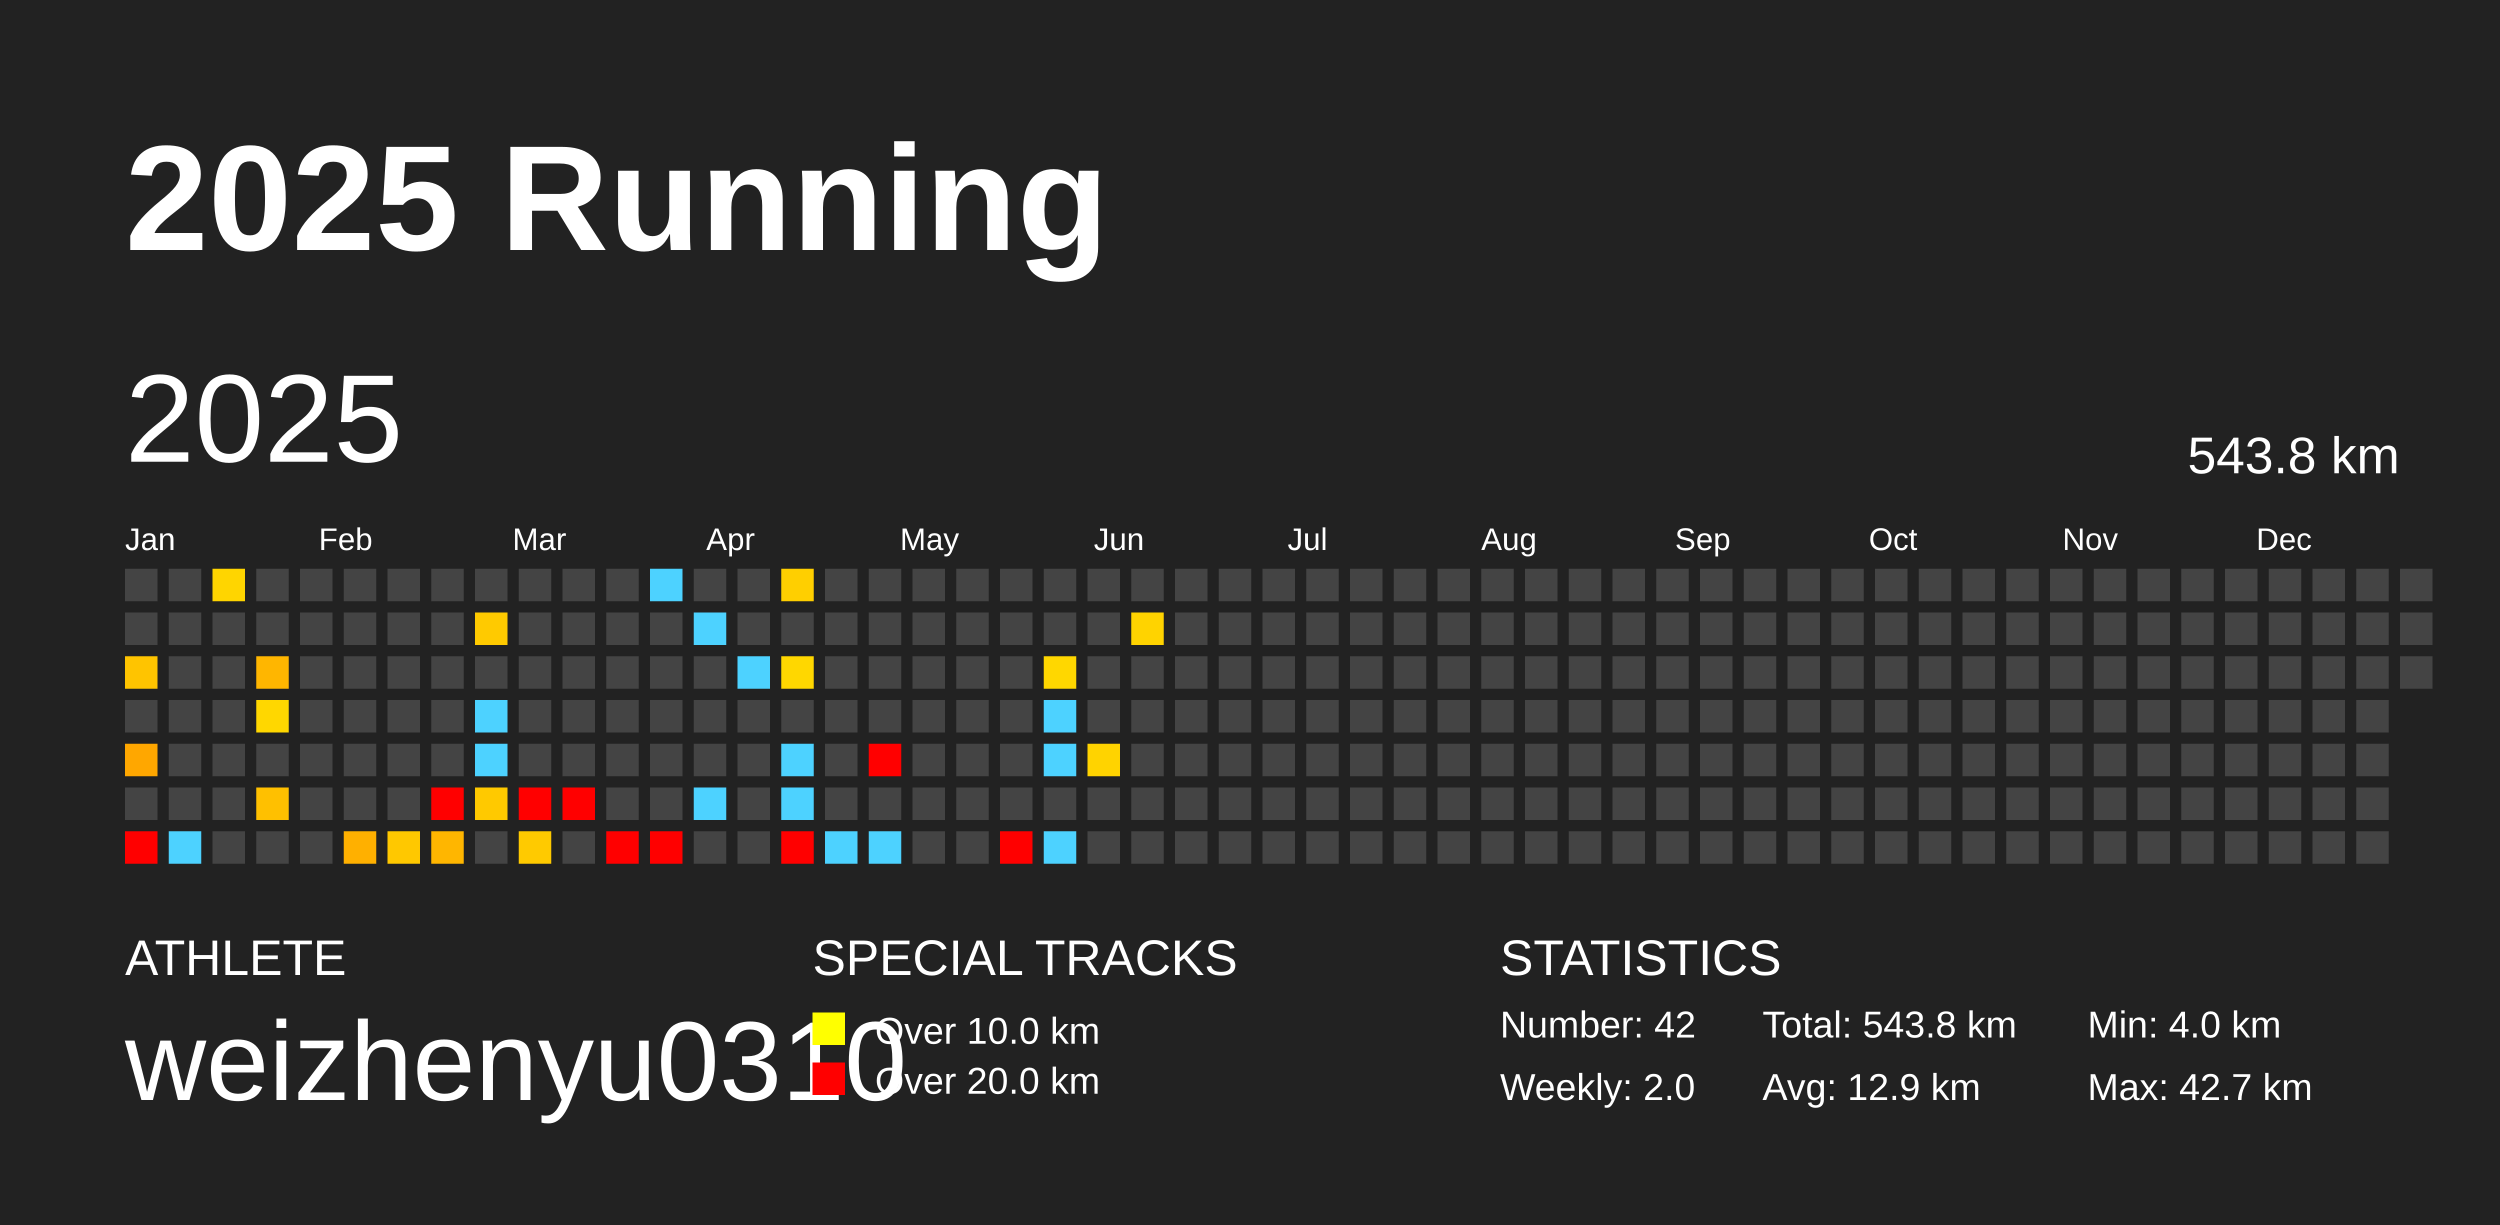
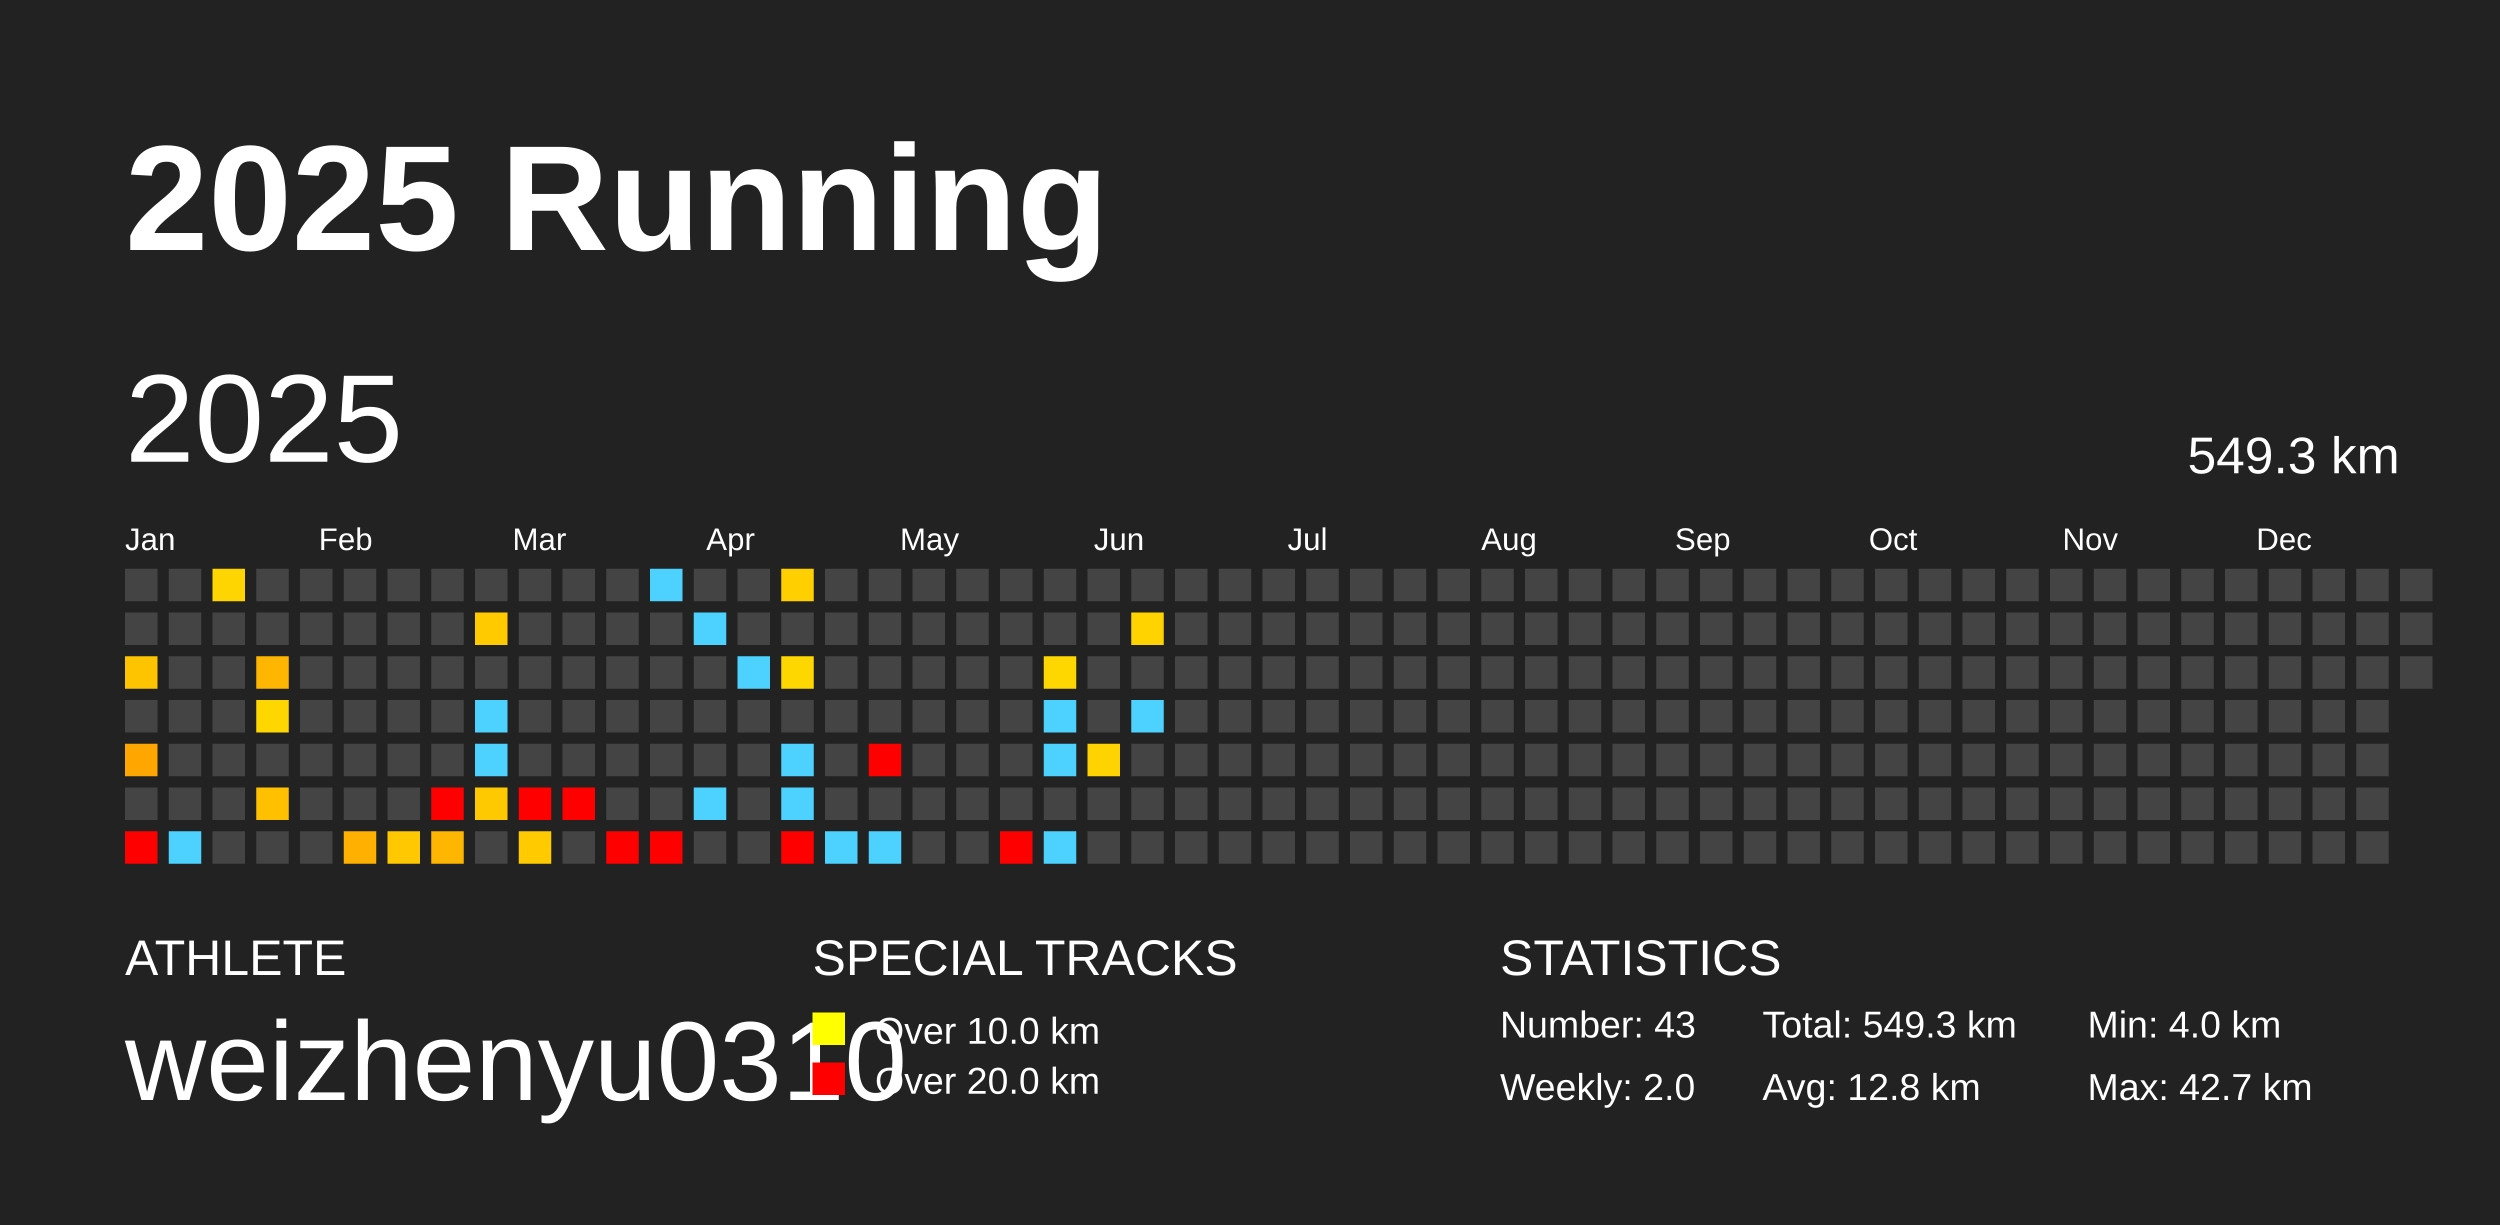
<svg xmlns="http://www.w3.org/2000/svg" baseProfile="full" height="98mm" version="1.1" viewBox="0,0,200,98" width="200mm">
  <defs />
  <rect fill="#222222" height="98" width="200" x="0" y="0" />
  <text fill="#FFFFFF" style="font-size:12px; font-family:Arial; font-weight:bold;" x="10" y="20">2025 Running</text>
  <text fill="#FFFFFF" style="font-size:4px; font-family:Arial" x="10" y="78">ATHLETE</text>
  <text fill="#FFFFFF" style="font-size:9px; font-family:Arial" x="10" y="88">weizhenyu0310</text>
  <text fill="#FFFFFF" style="font-size:4px; font-family:Arial" x="65" y="78">SPECIAL TRACKS</text>
  <rect fill="yellow" height="2.6" width="2.6" x="65" y="81" />
  <text fill="#FFFFFF" style="font-size:3px; font-family:Arial" x="70" y="83.5">Over 10.0 km</text>
  <rect fill="red" height="2.6" width="2.6" x="65" y="85" />
  <text fill="#FFFFFF" style="font-size:3px; font-family:Arial" x="70" y="87.5">Over 20.0 km</text>
  <text fill="#FFFFFF" style="font-size:4px; font-family:Arial" x="120" y="78">STATISTICS</text>
-   <text fill="#FFFFFF" style="font-size:3px; font-family:Arial" x="120" y="83">Number: 42</text>
+   <text fill="#FFFFFF" style="font-size:3px; font-family:Arial" x="120" y="83">Number: 43</text>
  <text fill="#FFFFFF" style="font-size:3px; font-family:Arial" x="120" y="88">Weekly: 2.0</text>
-   <text fill="#FFFFFF" style="font-size:3px; font-family:Arial" x="141" y="83">Total: 543.8 km</text>
-   <text fill="#FFFFFF" style="font-size:3px; font-family:Arial" x="141" y="88">Avg: 12.9 km</text>
+   <text fill="#FFFFFF" style="font-size:3px; font-family:Arial" x="141" y="83">Total: 549.3 km</text>
+   <text fill="#FFFFFF" style="font-size:3px; font-family:Arial" x="141" y="88">Avg: 12.8 km</text>
  <text fill="#FFFFFF" style="font-size:3px; font-family:Arial" x="167" y="83">Min: 4.0 km</text>
  <text fill="#FFFFFF" style="font-size:3px; font-family:Arial" x="167" y="88">Max: 42.7 km</text>
  <text dominant-baseline="hanging" fill="#FFFFFF" style="font-size:10.0px; font-family:Arial;" x="10" y="30">2025</text>
-   <text dominant-baseline="hanging" fill="#FFFFFF" style="font-size:4.125px; font-family:Arial;" x="175" y="35">543.8 km</text>
+   <text dominant-baseline="hanging" fill="#FFFFFF" style="font-size:4.125px; font-family:Arial;" x="175" y="35">549.3 km</text>
  <text fill="#FFFFFF" style="font-size:2.5px; font-family:Arial" x="10.0" y="44">Jan</text>
  <text fill="#FFFFFF" style="font-size:2.5px; font-family:Arial" x="25.5" y="44">Feb</text>
  <text fill="#FFFFFF" style="font-size:2.5px; font-family:Arial" x="41.0" y="44">Mar</text>
  <text fill="#FFFFFF" style="font-size:2.5px; font-family:Arial" x="56.5" y="44">Apr</text>
  <text fill="#FFFFFF" style="font-size:2.5px; font-family:Arial" x="72.0" y="44">May</text>
  <text fill="#FFFFFF" style="font-size:2.5px; font-family:Arial" x="87.5" y="44">Jun</text>
  <text fill="#FFFFFF" style="font-size:2.5px; font-family:Arial" x="103.0" y="44">Jul</text>
  <text fill="#FFFFFF" style="font-size:2.5px; font-family:Arial" x="118.5" y="44">Aug</text>
  <text fill="#FFFFFF" style="font-size:2.5px; font-family:Arial" x="134.0" y="44">Sep</text>
  <text fill="#FFFFFF" style="font-size:2.5px; font-family:Arial" x="149.5" y="44">Oct</text>
  <text fill="#FFFFFF" style="font-size:2.5px; font-family:Arial" x="165.0" y="44">Nov</text>
  <text fill="#FFFFFF" style="font-size:2.5px; font-family:Arial" x="180.5" y="44">Dec</text>
  <rect fill="#444444" height="2.6" width="2.6" x="10.0" y="45.5" />
  <rect fill="#444444" height="2.6" width="2.6" x="10.0" y="49.0" />
  <rect fill="#ffc400" height="2.6" width="2.6" x="10.0" y="52.5" />
  <rect fill="#444444" height="2.6" width="2.6" x="10.0" y="56.0" />
  <rect fill="#ffa700" height="2.6" width="2.6" x="10.0" y="59.5" />
  <rect fill="#444444" height="2.6" width="2.6" x="10.0" y="63.0" />
  <rect fill="red" height="2.6" width="2.6" x="10.0" y="66.5" />
  <rect fill="#444444" height="2.6" width="2.6" x="13.5" y="45.5" />
  <rect fill="#444444" height="2.6" width="2.6" x="13.5" y="49.0" />
  <rect fill="#444444" height="2.6" width="2.6" x="13.5" y="52.5" />
  <rect fill="#444444" height="2.6" width="2.6" x="13.5" y="56.0" />
  <rect fill="#444444" height="2.6" width="2.6" x="13.5" y="59.5" />
  <rect fill="#444444" height="2.6" width="2.6" x="13.5" y="63.0" />
  <rect fill="#4dd2ff" height="2.6" width="2.6" x="13.5" y="66.5" />
  <rect fill="#ffd500" height="2.6" width="2.6" x="17.0" y="45.5" />
  <rect fill="#444444" height="2.6" width="2.6" x="17.0" y="49.0" />
  <rect fill="#444444" height="2.6" width="2.6" x="17.0" y="52.5" />
  <rect fill="#444444" height="2.6" width="2.6" x="17.0" y="56.0" />
  <rect fill="#444444" height="2.6" width="2.6" x="17.0" y="59.5" />
  <rect fill="#444444" height="2.6" width="2.6" x="17.0" y="63.0" />
  <rect fill="#444444" height="2.6" width="2.6" x="17.0" y="66.5" />
  <rect fill="#444444" height="2.6" width="2.6" x="20.5" y="45.5" />
  <rect fill="#444444" height="2.6" width="2.6" x="20.5" y="49.0" />
  <rect fill="#ffb600" height="2.6" width="2.6" x="20.5" y="52.5" />
  <rect fill="#ffd700" height="2.6" width="2.6" x="20.5" y="56.0" />
  <rect fill="#444444" height="2.6" width="2.6" x="20.5" y="59.5" />
  <rect fill="#ffc000" height="2.6" width="2.6" x="20.5" y="63.0" />
  <rect fill="#444444" height="2.6" width="2.6" x="20.5" y="66.5" />
  <rect fill="#444444" height="2.6" width="2.6" x="24.0" y="45.5" />
  <rect fill="#444444" height="2.6" width="2.6" x="24.0" y="49.0" />
  <rect fill="#444444" height="2.6" width="2.6" x="24.0" y="52.5" />
  <rect fill="#444444" height="2.6" width="2.6" x="24.0" y="56.0" />
  <rect fill="#444444" height="2.6" width="2.6" x="24.0" y="59.5" />
  <rect fill="#444444" height="2.6" width="2.6" x="24.0" y="63.0" />
  <rect fill="#444444" height="2.6" width="2.6" x="24.0" y="66.5" />
  <rect fill="#444444" height="2.6" width="2.6" x="27.5" y="45.5" />
  <rect fill="#444444" height="2.6" width="2.6" x="27.5" y="49.0" />
  <rect fill="#444444" height="2.6" width="2.6" x="27.5" y="52.5" />
  <rect fill="#444444" height="2.6" width="2.6" x="27.5" y="56.0" />
  <rect fill="#444444" height="2.6" width="2.6" x="27.5" y="59.5" />
  <rect fill="#444444" height="2.6" width="2.6" x="27.5" y="63.0" />
  <rect fill="#ffb000" height="2.6" width="2.6" x="27.5" y="66.5" />
  <rect fill="#444444" height="2.6" width="2.6" x="31.0" y="45.5" />
  <rect fill="#444444" height="2.6" width="2.6" x="31.0" y="49.0" />
  <rect fill="#444444" height="2.6" width="2.6" x="31.0" y="52.5" />
  <rect fill="#444444" height="2.6" width="2.6" x="31.0" y="56.0" />
  <rect fill="#444444" height="2.6" width="2.6" x="31.0" y="59.5" />
  <rect fill="#444444" height="2.6" width="2.6" x="31.0" y="63.0" />
  <rect fill="#ffc800" height="2.6" width="2.6" x="31.0" y="66.5" />
  <rect fill="#444444" height="2.6" width="2.6" x="34.5" y="45.5" />
  <rect fill="#444444" height="2.6" width="2.6" x="34.5" y="49.0" />
  <rect fill="#444444" height="2.6" width="2.6" x="34.5" y="52.5" />
  <rect fill="#444444" height="2.6" width="2.6" x="34.5" y="56.0" />
  <rect fill="#444444" height="2.6" width="2.6" x="34.5" y="59.5" />
  <rect fill="red" height="2.6" width="2.6" x="34.5" y="63.0" />
  <rect fill="#ffb600" height="2.6" width="2.6" x="34.5" y="66.5" />
  <rect fill="#444444" height="2.6" width="2.6" x="38.0" y="45.5" />
  <rect fill="#ffca00" height="2.6" width="2.6" x="38.0" y="49.0" />
  <rect fill="#444444" height="2.6" width="2.6" x="38.0" y="52.5" />
  <rect fill="#4dd2ff" height="2.6" width="2.6" x="38.0" y="56.0" />
  <rect fill="#4dd2ff" height="2.6" width="2.6" x="38.0" y="59.5" />
  <rect fill="#ffc900" height="2.6" width="2.6" x="38.0" y="63.0" />
  <rect fill="#444444" height="2.6" width="2.6" x="38.0" y="66.5" />
  <rect fill="#444444" height="2.6" width="2.6" x="41.5" y="45.5" />
  <rect fill="#444444" height="2.6" width="2.6" x="41.5" y="49.0" />
  <rect fill="#444444" height="2.6" width="2.6" x="41.5" y="52.5" />
  <rect fill="#444444" height="2.6" width="2.6" x="41.5" y="56.0" />
  <rect fill="#444444" height="2.6" width="2.6" x="41.5" y="59.5" />
  <rect fill="red" height="2.6" width="2.6" x="41.5" y="63.0" />
  <rect fill="#ffca00" height="2.6" width="2.6" x="41.5" y="66.5" />
  <rect fill="#444444" height="2.6" width="2.6" x="45.0" y="45.5" />
  <rect fill="#444444" height="2.6" width="2.6" x="45.0" y="49.0" />
  <rect fill="#444444" height="2.6" width="2.6" x="45.0" y="52.5" />
  <rect fill="#444444" height="2.6" width="2.6" x="45.0" y="56.0" />
  <rect fill="#444444" height="2.6" width="2.6" x="45.0" y="59.5" />
  <rect fill="red" height="2.6" width="2.6" x="45.0" y="63.0" />
  <rect fill="#444444" height="2.6" width="2.6" x="45.0" y="66.5" />
  <rect fill="#444444" height="2.6" width="2.6" x="48.5" y="45.5" />
  <rect fill="#444444" height="2.6" width="2.6" x="48.5" y="49.0" />
  <rect fill="#444444" height="2.6" width="2.6" x="48.5" y="52.5" />
  <rect fill="#444444" height="2.6" width="2.6" x="48.5" y="56.0" />
  <rect fill="#444444" height="2.6" width="2.6" x="48.5" y="59.5" />
  <rect fill="#444444" height="2.6" width="2.6" x="48.5" y="63.0" />
  <rect fill="red" height="2.6" width="2.6" x="48.5" y="66.5" />
  <rect fill="#4dd2ff" height="2.6" width="2.6" x="52.0" y="45.5" />
  <rect fill="#444444" height="2.6" width="2.6" x="52.0" y="49.0" />
  <rect fill="#444444" height="2.6" width="2.6" x="52.0" y="52.5" />
  <rect fill="#444444" height="2.6" width="2.6" x="52.0" y="56.0" />
  <rect fill="#444444" height="2.6" width="2.6" x="52.0" y="59.5" />
  <rect fill="#444444" height="2.6" width="2.6" x="52.0" y="63.0" />
  <rect fill="red" height="2.6" width="2.6" x="52.0" y="66.5" />
  <rect fill="#444444" height="2.6" width="2.6" x="55.5" y="45.5" />
  <rect fill="#4dd2ff" height="2.6" width="2.6" x="55.5" y="49.0" />
  <rect fill="#444444" height="2.6" width="2.6" x="55.5" y="52.5" />
  <rect fill="#444444" height="2.6" width="2.6" x="55.5" y="56.0" />
  <rect fill="#444444" height="2.6" width="2.6" x="55.5" y="59.5" />
  <rect fill="#4dd2ff" height="2.6" width="2.6" x="55.5" y="63.0" />
  <rect fill="#444444" height="2.6" width="2.6" x="55.5" y="66.5" />
  <rect fill="#444444" height="2.6" width="2.6" x="59.0" y="45.5" />
  <rect fill="#444444" height="2.6" width="2.6" x="59.0" y="49.0" />
  <rect fill="#4dd2ff" height="2.6" width="2.6" x="59.0" y="52.5" />
  <rect fill="#444444" height="2.6" width="2.6" x="59.0" y="56.0" />
  <rect fill="#444444" height="2.6" width="2.6" x="59.0" y="59.5" />
  <rect fill="#444444" height="2.6" width="2.6" x="59.0" y="63.0" />
  <rect fill="#444444" height="2.6" width="2.6" x="59.0" y="66.5" />
  <rect fill="#ffcf00" height="2.6" width="2.6" x="62.5" y="45.5" />
  <rect fill="#444444" height="2.6" width="2.6" x="62.5" y="49.0" />
  <rect fill="#ffd700" height="2.6" width="2.6" x="62.5" y="52.5" />
  <rect fill="#444444" height="2.6" width="2.6" x="62.5" y="56.0" />
  <rect fill="#4dd2ff" height="2.6" width="2.6" x="62.5" y="59.5" />
  <rect fill="#4dd2ff" height="2.6" width="2.6" x="62.5" y="63.0" />
  <rect fill="red" height="2.6" width="2.6" x="62.5" y="66.5" />
  <rect fill="#444444" height="2.6" width="2.6" x="66.0" y="45.5" />
  <rect fill="#444444" height="2.6" width="2.6" x="66.0" y="49.0" />
  <rect fill="#444444" height="2.6" width="2.6" x="66.0" y="52.5" />
  <rect fill="#444444" height="2.6" width="2.6" x="66.0" y="56.0" />
  <rect fill="#444444" height="2.6" width="2.6" x="66.0" y="59.5" />
  <rect fill="#444444" height="2.6" width="2.6" x="66.0" y="63.0" />
  <rect fill="#4dd2ff" height="2.6" width="2.6" x="66.0" y="66.5" />
  <rect fill="#444444" height="2.6" width="2.6" x="69.5" y="45.5" />
  <rect fill="#444444" height="2.6" width="2.6" x="69.5" y="49.0" />
  <rect fill="#444444" height="2.6" width="2.6" x="69.5" y="52.5" />
  <rect fill="#444444" height="2.6" width="2.6" x="69.5" y="56.0" />
  <rect fill="red" height="2.6" width="2.6" x="69.5" y="59.5" />
  <rect fill="#444444" height="2.6" width="2.6" x="69.5" y="63.0" />
  <rect fill="#4dd2ff" height="2.6" width="2.6" x="69.5" y="66.5" />
  <rect fill="#444444" height="2.6" width="2.6" x="73.0" y="45.5" />
  <rect fill="#444444" height="2.6" width="2.6" x="73.0" y="49.0" />
  <rect fill="#444444" height="2.6" width="2.6" x="73.0" y="52.5" />
  <rect fill="#444444" height="2.6" width="2.6" x="73.0" y="56.0" />
  <rect fill="#444444" height="2.6" width="2.6" x="73.0" y="59.5" />
  <rect fill="#444444" height="2.6" width="2.6" x="73.0" y="63.0" />
  <rect fill="#444444" height="2.6" width="2.6" x="73.0" y="66.5" />
  <rect fill="#444444" height="2.6" width="2.6" x="76.5" y="45.5" />
  <rect fill="#444444" height="2.6" width="2.6" x="76.5" y="49.0" />
  <rect fill="#444444" height="2.6" width="2.6" x="76.5" y="52.5" />
  <rect fill="#444444" height="2.6" width="2.6" x="76.5" y="56.0" />
  <rect fill="#444444" height="2.6" width="2.6" x="76.5" y="59.5" />
  <rect fill="#444444" height="2.6" width="2.6" x="76.5" y="63.0" />
  <rect fill="#444444" height="2.6" width="2.6" x="76.5" y="66.5" />
  <rect fill="#444444" height="2.6" width="2.6" x="80.0" y="45.5" />
  <rect fill="#444444" height="2.6" width="2.6" x="80.0" y="49.0" />
  <rect fill="#444444" height="2.6" width="2.6" x="80.0" y="52.5" />
  <rect fill="#444444" height="2.6" width="2.6" x="80.0" y="56.0" />
  <rect fill="#444444" height="2.6" width="2.6" x="80.0" y="59.5" />
  <rect fill="#444444" height="2.6" width="2.6" x="80.0" y="63.0" />
  <rect fill="red" height="2.6" width="2.6" x="80.0" y="66.5" />
  <rect fill="#444444" height="2.6" width="2.6" x="83.5" y="45.5" />
  <rect fill="#444444" height="2.6" width="2.6" x="83.5" y="49.0" />
  <rect fill="#ffd700" height="2.6" width="2.6" x="83.5" y="52.5" />
  <rect fill="#4dd2ff" height="2.6" width="2.6" x="83.5" y="56.0" />
  <rect fill="#4dd2ff" height="2.6" width="2.6" x="83.5" y="59.5" />
  <rect fill="#444444" height="2.6" width="2.6" x="83.5" y="63.0" />
  <rect fill="#4dd2ff" height="2.6" width="2.6" x="83.5" y="66.5" />
  <rect fill="#444444" height="2.6" width="2.6" x="87.0" y="45.5" />
  <rect fill="#444444" height="2.6" width="2.6" x="87.0" y="49.0" />
  <rect fill="#444444" height="2.6" width="2.6" x="87.0" y="52.5" />
  <rect fill="#444444" height="2.6" width="2.6" x="87.0" y="56.0" />
  <rect fill="#ffd300" height="2.6" width="2.6" x="87.0" y="59.5" />
  <rect fill="#444444" height="2.6" width="2.6" x="87.0" y="63.0" />
  <rect fill="#444444" height="2.6" width="2.6" x="87.0" y="66.5" />
  <rect fill="#444444" height="2.6" width="2.6" x="90.5" y="45.5" />
  <rect fill="#ffd300" height="2.6" width="2.6" x="90.5" y="49.0" />
  <rect fill="#444444" height="2.6" width="2.6" x="90.5" y="52.5" />
-   <rect fill="#444444" height="2.6" width="2.6" x="90.5" y="56.0" />
+   <rect fill="#4dd2ff" height="2.6" width="2.6" x="90.5" y="56.0" />
  <rect fill="#444444" height="2.6" width="2.6" x="90.5" y="59.5" />
  <rect fill="#444444" height="2.6" width="2.6" x="90.5" y="63.0" />
  <rect fill="#444444" height="2.6" width="2.6" x="90.5" y="66.5" />
  <rect fill="#444444" height="2.6" width="2.6" x="94.0" y="45.5" />
  <rect fill="#444444" height="2.6" width="2.6" x="94.0" y="49.0" />
  <rect fill="#444444" height="2.6" width="2.6" x="94.0" y="52.5" />
  <rect fill="#444444" height="2.6" width="2.6" x="94.0" y="56.0" />
  <rect fill="#444444" height="2.6" width="2.6" x="94.0" y="59.5" />
  <rect fill="#444444" height="2.6" width="2.6" x="94.0" y="63.0" />
  <rect fill="#444444" height="2.6" width="2.6" x="94.0" y="66.5" />
  <rect fill="#444444" height="2.6" width="2.6" x="97.5" y="45.5" />
  <rect fill="#444444" height="2.6" width="2.6" x="97.5" y="49.0" />
  <rect fill="#444444" height="2.6" width="2.6" x="97.5" y="52.5" />
  <rect fill="#444444" height="2.6" width="2.6" x="97.5" y="56.0" />
  <rect fill="#444444" height="2.6" width="2.6" x="97.5" y="59.5" />
  <rect fill="#444444" height="2.6" width="2.6" x="97.5" y="63.0" />
  <rect fill="#444444" height="2.6" width="2.6" x="97.5" y="66.5" />
  <rect fill="#444444" height="2.6" width="2.6" x="101.0" y="45.5" />
  <rect fill="#444444" height="2.6" width="2.6" x="101.0" y="49.0" />
  <rect fill="#444444" height="2.6" width="2.6" x="101.0" y="52.5" />
  <rect fill="#444444" height="2.6" width="2.6" x="101.0" y="56.0" />
  <rect fill="#444444" height="2.6" width="2.6" x="101.0" y="59.5" />
  <rect fill="#444444" height="2.6" width="2.6" x="101.0" y="63.0" />
  <rect fill="#444444" height="2.6" width="2.6" x="101.0" y="66.5" />
  <rect fill="#444444" height="2.6" width="2.6" x="104.5" y="45.5" />
  <rect fill="#444444" height="2.6" width="2.6" x="104.5" y="49.0" />
  <rect fill="#444444" height="2.6" width="2.6" x="104.5" y="52.5" />
  <rect fill="#444444" height="2.6" width="2.6" x="104.5" y="56.0" />
  <rect fill="#444444" height="2.6" width="2.6" x="104.5" y="59.5" />
  <rect fill="#444444" height="2.6" width="2.6" x="104.5" y="63.0" />
  <rect fill="#444444" height="2.6" width="2.6" x="104.5" y="66.5" />
  <rect fill="#444444" height="2.6" width="2.6" x="108.0" y="45.5" />
  <rect fill="#444444" height="2.6" width="2.6" x="108.0" y="49.0" />
  <rect fill="#444444" height="2.6" width="2.6" x="108.0" y="52.5" />
  <rect fill="#444444" height="2.6" width="2.6" x="108.0" y="56.0" />
  <rect fill="#444444" height="2.6" width="2.6" x="108.0" y="59.5" />
  <rect fill="#444444" height="2.6" width="2.6" x="108.0" y="63.0" />
  <rect fill="#444444" height="2.6" width="2.6" x="108.0" y="66.5" />
  <rect fill="#444444" height="2.6" width="2.6" x="111.5" y="45.5" />
  <rect fill="#444444" height="2.6" width="2.6" x="111.5" y="49.0" />
  <rect fill="#444444" height="2.6" width="2.6" x="111.5" y="52.5" />
  <rect fill="#444444" height="2.6" width="2.6" x="111.5" y="56.0" />
  <rect fill="#444444" height="2.6" width="2.6" x="111.5" y="59.5" />
  <rect fill="#444444" height="2.6" width="2.6" x="111.5" y="63.0" />
  <rect fill="#444444" height="2.6" width="2.6" x="111.5" y="66.5" />
  <rect fill="#444444" height="2.6" width="2.6" x="115.0" y="45.5" />
  <rect fill="#444444" height="2.6" width="2.6" x="115.0" y="49.0" />
  <rect fill="#444444" height="2.6" width="2.6" x="115.0" y="52.5" />
  <rect fill="#444444" height="2.6" width="2.6" x="115.0" y="56.0" />
  <rect fill="#444444" height="2.6" width="2.6" x="115.0" y="59.5" />
  <rect fill="#444444" height="2.6" width="2.6" x="115.0" y="63.0" />
  <rect fill="#444444" height="2.6" width="2.6" x="115.0" y="66.5" />
  <rect fill="#444444" height="2.6" width="2.6" x="118.5" y="45.5" />
  <rect fill="#444444" height="2.6" width="2.6" x="118.5" y="49.0" />
  <rect fill="#444444" height="2.6" width="2.6" x="118.5" y="52.5" />
  <rect fill="#444444" height="2.6" width="2.6" x="118.5" y="56.0" />
  <rect fill="#444444" height="2.6" width="2.6" x="118.5" y="59.5" />
  <rect fill="#444444" height="2.6" width="2.6" x="118.5" y="63.0" />
  <rect fill="#444444" height="2.6" width="2.6" x="118.5" y="66.5" />
  <rect fill="#444444" height="2.6" width="2.6" x="122.0" y="45.5" />
  <rect fill="#444444" height="2.6" width="2.6" x="122.0" y="49.0" />
  <rect fill="#444444" height="2.6" width="2.6" x="122.0" y="52.5" />
  <rect fill="#444444" height="2.6" width="2.6" x="122.0" y="56.0" />
  <rect fill="#444444" height="2.6" width="2.6" x="122.0" y="59.5" />
  <rect fill="#444444" height="2.6" width="2.6" x="122.0" y="63.0" />
  <rect fill="#444444" height="2.6" width="2.6" x="122.0" y="66.5" />
  <rect fill="#444444" height="2.6" width="2.6" x="125.5" y="45.5" />
  <rect fill="#444444" height="2.6" width="2.6" x="125.5" y="49.0" />
  <rect fill="#444444" height="2.6" width="2.6" x="125.5" y="52.5" />
  <rect fill="#444444" height="2.6" width="2.6" x="125.5" y="56.0" />
  <rect fill="#444444" height="2.6" width="2.6" x="125.5" y="59.5" />
  <rect fill="#444444" height="2.6" width="2.6" x="125.5" y="63.0" />
  <rect fill="#444444" height="2.6" width="2.6" x="125.5" y="66.5" />
  <rect fill="#444444" height="2.6" width="2.6" x="129.0" y="45.5" />
  <rect fill="#444444" height="2.6" width="2.6" x="129.0" y="49.0" />
  <rect fill="#444444" height="2.6" width="2.6" x="129.0" y="52.5" />
  <rect fill="#444444" height="2.6" width="2.6" x="129.0" y="56.0" />
  <rect fill="#444444" height="2.6" width="2.6" x="129.0" y="59.5" />
  <rect fill="#444444" height="2.6" width="2.6" x="129.0" y="63.0" />
  <rect fill="#444444" height="2.6" width="2.6" x="129.0" y="66.5" />
  <rect fill="#444444" height="2.6" width="2.6" x="132.5" y="45.5" />
  <rect fill="#444444" height="2.6" width="2.6" x="132.5" y="49.0" />
  <rect fill="#444444" height="2.6" width="2.6" x="132.5" y="52.5" />
  <rect fill="#444444" height="2.6" width="2.6" x="132.5" y="56.0" />
  <rect fill="#444444" height="2.6" width="2.6" x="132.5" y="59.5" />
  <rect fill="#444444" height="2.6" width="2.6" x="132.5" y="63.0" />
  <rect fill="#444444" height="2.6" width="2.6" x="132.5" y="66.5" />
  <rect fill="#444444" height="2.6" width="2.6" x="136.0" y="45.5" />
  <rect fill="#444444" height="2.6" width="2.6" x="136.0" y="49.0" />
  <rect fill="#444444" height="2.6" width="2.6" x="136.0" y="52.5" />
  <rect fill="#444444" height="2.6" width="2.6" x="136.0" y="56.0" />
  <rect fill="#444444" height="2.6" width="2.6" x="136.0" y="59.5" />
  <rect fill="#444444" height="2.6" width="2.6" x="136.0" y="63.0" />
  <rect fill="#444444" height="2.6" width="2.6" x="136.0" y="66.5" />
  <rect fill="#444444" height="2.6" width="2.6" x="139.5" y="45.5" />
  <rect fill="#444444" height="2.6" width="2.6" x="139.5" y="49.0" />
  <rect fill="#444444" height="2.6" width="2.6" x="139.5" y="52.5" />
  <rect fill="#444444" height="2.6" width="2.6" x="139.5" y="56.0" />
  <rect fill="#444444" height="2.6" width="2.6" x="139.5" y="59.5" />
  <rect fill="#444444" height="2.6" width="2.6" x="139.5" y="63.0" />
  <rect fill="#444444" height="2.6" width="2.6" x="139.5" y="66.5" />
  <rect fill="#444444" height="2.6" width="2.6" x="143.0" y="45.5" />
  <rect fill="#444444" height="2.6" width="2.6" x="143.0" y="49.0" />
  <rect fill="#444444" height="2.6" width="2.6" x="143.0" y="52.5" />
  <rect fill="#444444" height="2.6" width="2.6" x="143.0" y="56.0" />
  <rect fill="#444444" height="2.6" width="2.6" x="143.0" y="59.5" />
  <rect fill="#444444" height="2.6" width="2.6" x="143.0" y="63.0" />
  <rect fill="#444444" height="2.6" width="2.6" x="143.0" y="66.5" />
  <rect fill="#444444" height="2.6" width="2.6" x="146.5" y="45.5" />
  <rect fill="#444444" height="2.6" width="2.6" x="146.5" y="49.0" />
  <rect fill="#444444" height="2.6" width="2.6" x="146.5" y="52.5" />
  <rect fill="#444444" height="2.6" width="2.6" x="146.5" y="56.0" />
  <rect fill="#444444" height="2.6" width="2.6" x="146.5" y="59.5" />
  <rect fill="#444444" height="2.6" width="2.6" x="146.5" y="63.0" />
  <rect fill="#444444" height="2.6" width="2.6" x="146.5" y="66.5" />
  <rect fill="#444444" height="2.6" width="2.6" x="150.0" y="45.5" />
  <rect fill="#444444" height="2.6" width="2.6" x="150.0" y="49.0" />
  <rect fill="#444444" height="2.6" width="2.6" x="150.0" y="52.5" />
  <rect fill="#444444" height="2.6" width="2.6" x="150.0" y="56.0" />
  <rect fill="#444444" height="2.6" width="2.6" x="150.0" y="59.5" />
  <rect fill="#444444" height="2.6" width="2.6" x="150.0" y="63.0" />
  <rect fill="#444444" height="2.6" width="2.6" x="150.0" y="66.5" />
  <rect fill="#444444" height="2.6" width="2.6" x="153.5" y="45.5" />
  <rect fill="#444444" height="2.6" width="2.6" x="153.5" y="49.0" />
  <rect fill="#444444" height="2.6" width="2.6" x="153.5" y="52.5" />
  <rect fill="#444444" height="2.6" width="2.6" x="153.5" y="56.0" />
  <rect fill="#444444" height="2.6" width="2.6" x="153.5" y="59.5" />
  <rect fill="#444444" height="2.6" width="2.6" x="153.5" y="63.0" />
  <rect fill="#444444" height="2.6" width="2.6" x="153.5" y="66.5" />
  <rect fill="#444444" height="2.6" width="2.6" x="157.0" y="45.5" />
  <rect fill="#444444" height="2.6" width="2.6" x="157.0" y="49.0" />
  <rect fill="#444444" height="2.6" width="2.6" x="157.0" y="52.5" />
  <rect fill="#444444" height="2.6" width="2.6" x="157.0" y="56.0" />
  <rect fill="#444444" height="2.6" width="2.6" x="157.0" y="59.5" />
  <rect fill="#444444" height="2.6" width="2.6" x="157.0" y="63.0" />
  <rect fill="#444444" height="2.6" width="2.6" x="157.0" y="66.5" />
  <rect fill="#444444" height="2.6" width="2.6" x="160.5" y="45.5" />
  <rect fill="#444444" height="2.6" width="2.6" x="160.5" y="49.0" />
  <rect fill="#444444" height="2.6" width="2.6" x="160.5" y="52.5" />
  <rect fill="#444444" height="2.6" width="2.6" x="160.5" y="56.0" />
  <rect fill="#444444" height="2.6" width="2.6" x="160.5" y="59.5" />
  <rect fill="#444444" height="2.6" width="2.6" x="160.5" y="63.0" />
  <rect fill="#444444" height="2.6" width="2.6" x="160.5" y="66.5" />
  <rect fill="#444444" height="2.6" width="2.6" x="164.0" y="45.5" />
  <rect fill="#444444" height="2.6" width="2.6" x="164.0" y="49.0" />
  <rect fill="#444444" height="2.6" width="2.6" x="164.0" y="52.5" />
  <rect fill="#444444" height="2.6" width="2.6" x="164.0" y="56.0" />
  <rect fill="#444444" height="2.6" width="2.6" x="164.0" y="59.5" />
  <rect fill="#444444" height="2.6" width="2.6" x="164.0" y="63.0" />
  <rect fill="#444444" height="2.6" width="2.6" x="164.0" y="66.5" />
  <rect fill="#444444" height="2.6" width="2.6" x="167.5" y="45.5" />
  <rect fill="#444444" height="2.6" width="2.6" x="167.5" y="49.0" />
  <rect fill="#444444" height="2.6" width="2.6" x="167.5" y="52.5" />
  <rect fill="#444444" height="2.6" width="2.6" x="167.5" y="56.0" />
  <rect fill="#444444" height="2.6" width="2.6" x="167.5" y="59.5" />
  <rect fill="#444444" height="2.6" width="2.6" x="167.5" y="63.0" />
  <rect fill="#444444" height="2.6" width="2.6" x="167.5" y="66.5" />
  <rect fill="#444444" height="2.6" width="2.6" x="171.0" y="45.5" />
  <rect fill="#444444" height="2.6" width="2.6" x="171.0" y="49.0" />
  <rect fill="#444444" height="2.6" width="2.6" x="171.0" y="52.5" />
  <rect fill="#444444" height="2.6" width="2.6" x="171.0" y="56.0" />
  <rect fill="#444444" height="2.6" width="2.6" x="171.0" y="59.5" />
  <rect fill="#444444" height="2.6" width="2.6" x="171.0" y="63.0" />
  <rect fill="#444444" height="2.6" width="2.6" x="171.0" y="66.5" />
  <rect fill="#444444" height="2.6" width="2.6" x="174.5" y="45.5" />
  <rect fill="#444444" height="2.6" width="2.6" x="174.5" y="49.0" />
  <rect fill="#444444" height="2.6" width="2.6" x="174.5" y="52.5" />
  <rect fill="#444444" height="2.6" width="2.6" x="174.5" y="56.0" />
  <rect fill="#444444" height="2.6" width="2.6" x="174.5" y="59.5" />
  <rect fill="#444444" height="2.6" width="2.6" x="174.5" y="63.0" />
  <rect fill="#444444" height="2.6" width="2.6" x="174.5" y="66.5" />
  <rect fill="#444444" height="2.6" width="2.6" x="178.0" y="45.5" />
  <rect fill="#444444" height="2.6" width="2.6" x="178.0" y="49.0" />
  <rect fill="#444444" height="2.6" width="2.6" x="178.0" y="52.5" />
  <rect fill="#444444" height="2.6" width="2.6" x="178.0" y="56.0" />
  <rect fill="#444444" height="2.6" width="2.6" x="178.0" y="59.5" />
  <rect fill="#444444" height="2.6" width="2.6" x="178.0" y="63.0" />
  <rect fill="#444444" height="2.6" width="2.6" x="178.0" y="66.5" />
  <rect fill="#444444" height="2.6" width="2.6" x="181.5" y="45.5" />
  <rect fill="#444444" height="2.6" width="2.6" x="181.5" y="49.0" />
  <rect fill="#444444" height="2.6" width="2.6" x="181.5" y="52.5" />
  <rect fill="#444444" height="2.6" width="2.6" x="181.5" y="56.0" />
  <rect fill="#444444" height="2.6" width="2.6" x="181.5" y="59.5" />
  <rect fill="#444444" height="2.6" width="2.6" x="181.5" y="63.0" />
  <rect fill="#444444" height="2.6" width="2.6" x="181.5" y="66.5" />
  <rect fill="#444444" height="2.6" width="2.6" x="185.0" y="45.5" />
  <rect fill="#444444" height="2.6" width="2.6" x="185.0" y="49.0" />
  <rect fill="#444444" height="2.6" width="2.6" x="185.0" y="52.5" />
  <rect fill="#444444" height="2.6" width="2.6" x="185.0" y="56.0" />
  <rect fill="#444444" height="2.6" width="2.6" x="185.0" y="59.5" />
  <rect fill="#444444" height="2.6" width="2.6" x="185.0" y="63.0" />
  <rect fill="#444444" height="2.6" width="2.6" x="185.0" y="66.5" />
  <rect fill="#444444" height="2.6" width="2.6" x="188.5" y="45.5" />
  <rect fill="#444444" height="2.6" width="2.6" x="188.5" y="49.0" />
  <rect fill="#444444" height="2.6" width="2.6" x="188.5" y="52.5" />
  <rect fill="#444444" height="2.6" width="2.6" x="188.5" y="56.0" />
  <rect fill="#444444" height="2.6" width="2.6" x="188.5" y="59.5" />
  <rect fill="#444444" height="2.6" width="2.6" x="188.5" y="63.0" />
  <rect fill="#444444" height="2.6" width="2.6" x="188.5" y="66.5" />
  <rect fill="#444444" height="2.6" width="2.6" x="192.0" y="45.5" />
  <rect fill="#444444" height="2.6" width="2.6" x="192.0" y="49.0" />
  <rect fill="#444444" height="2.6" width="2.6" x="192.0" y="52.5" />
</svg>
